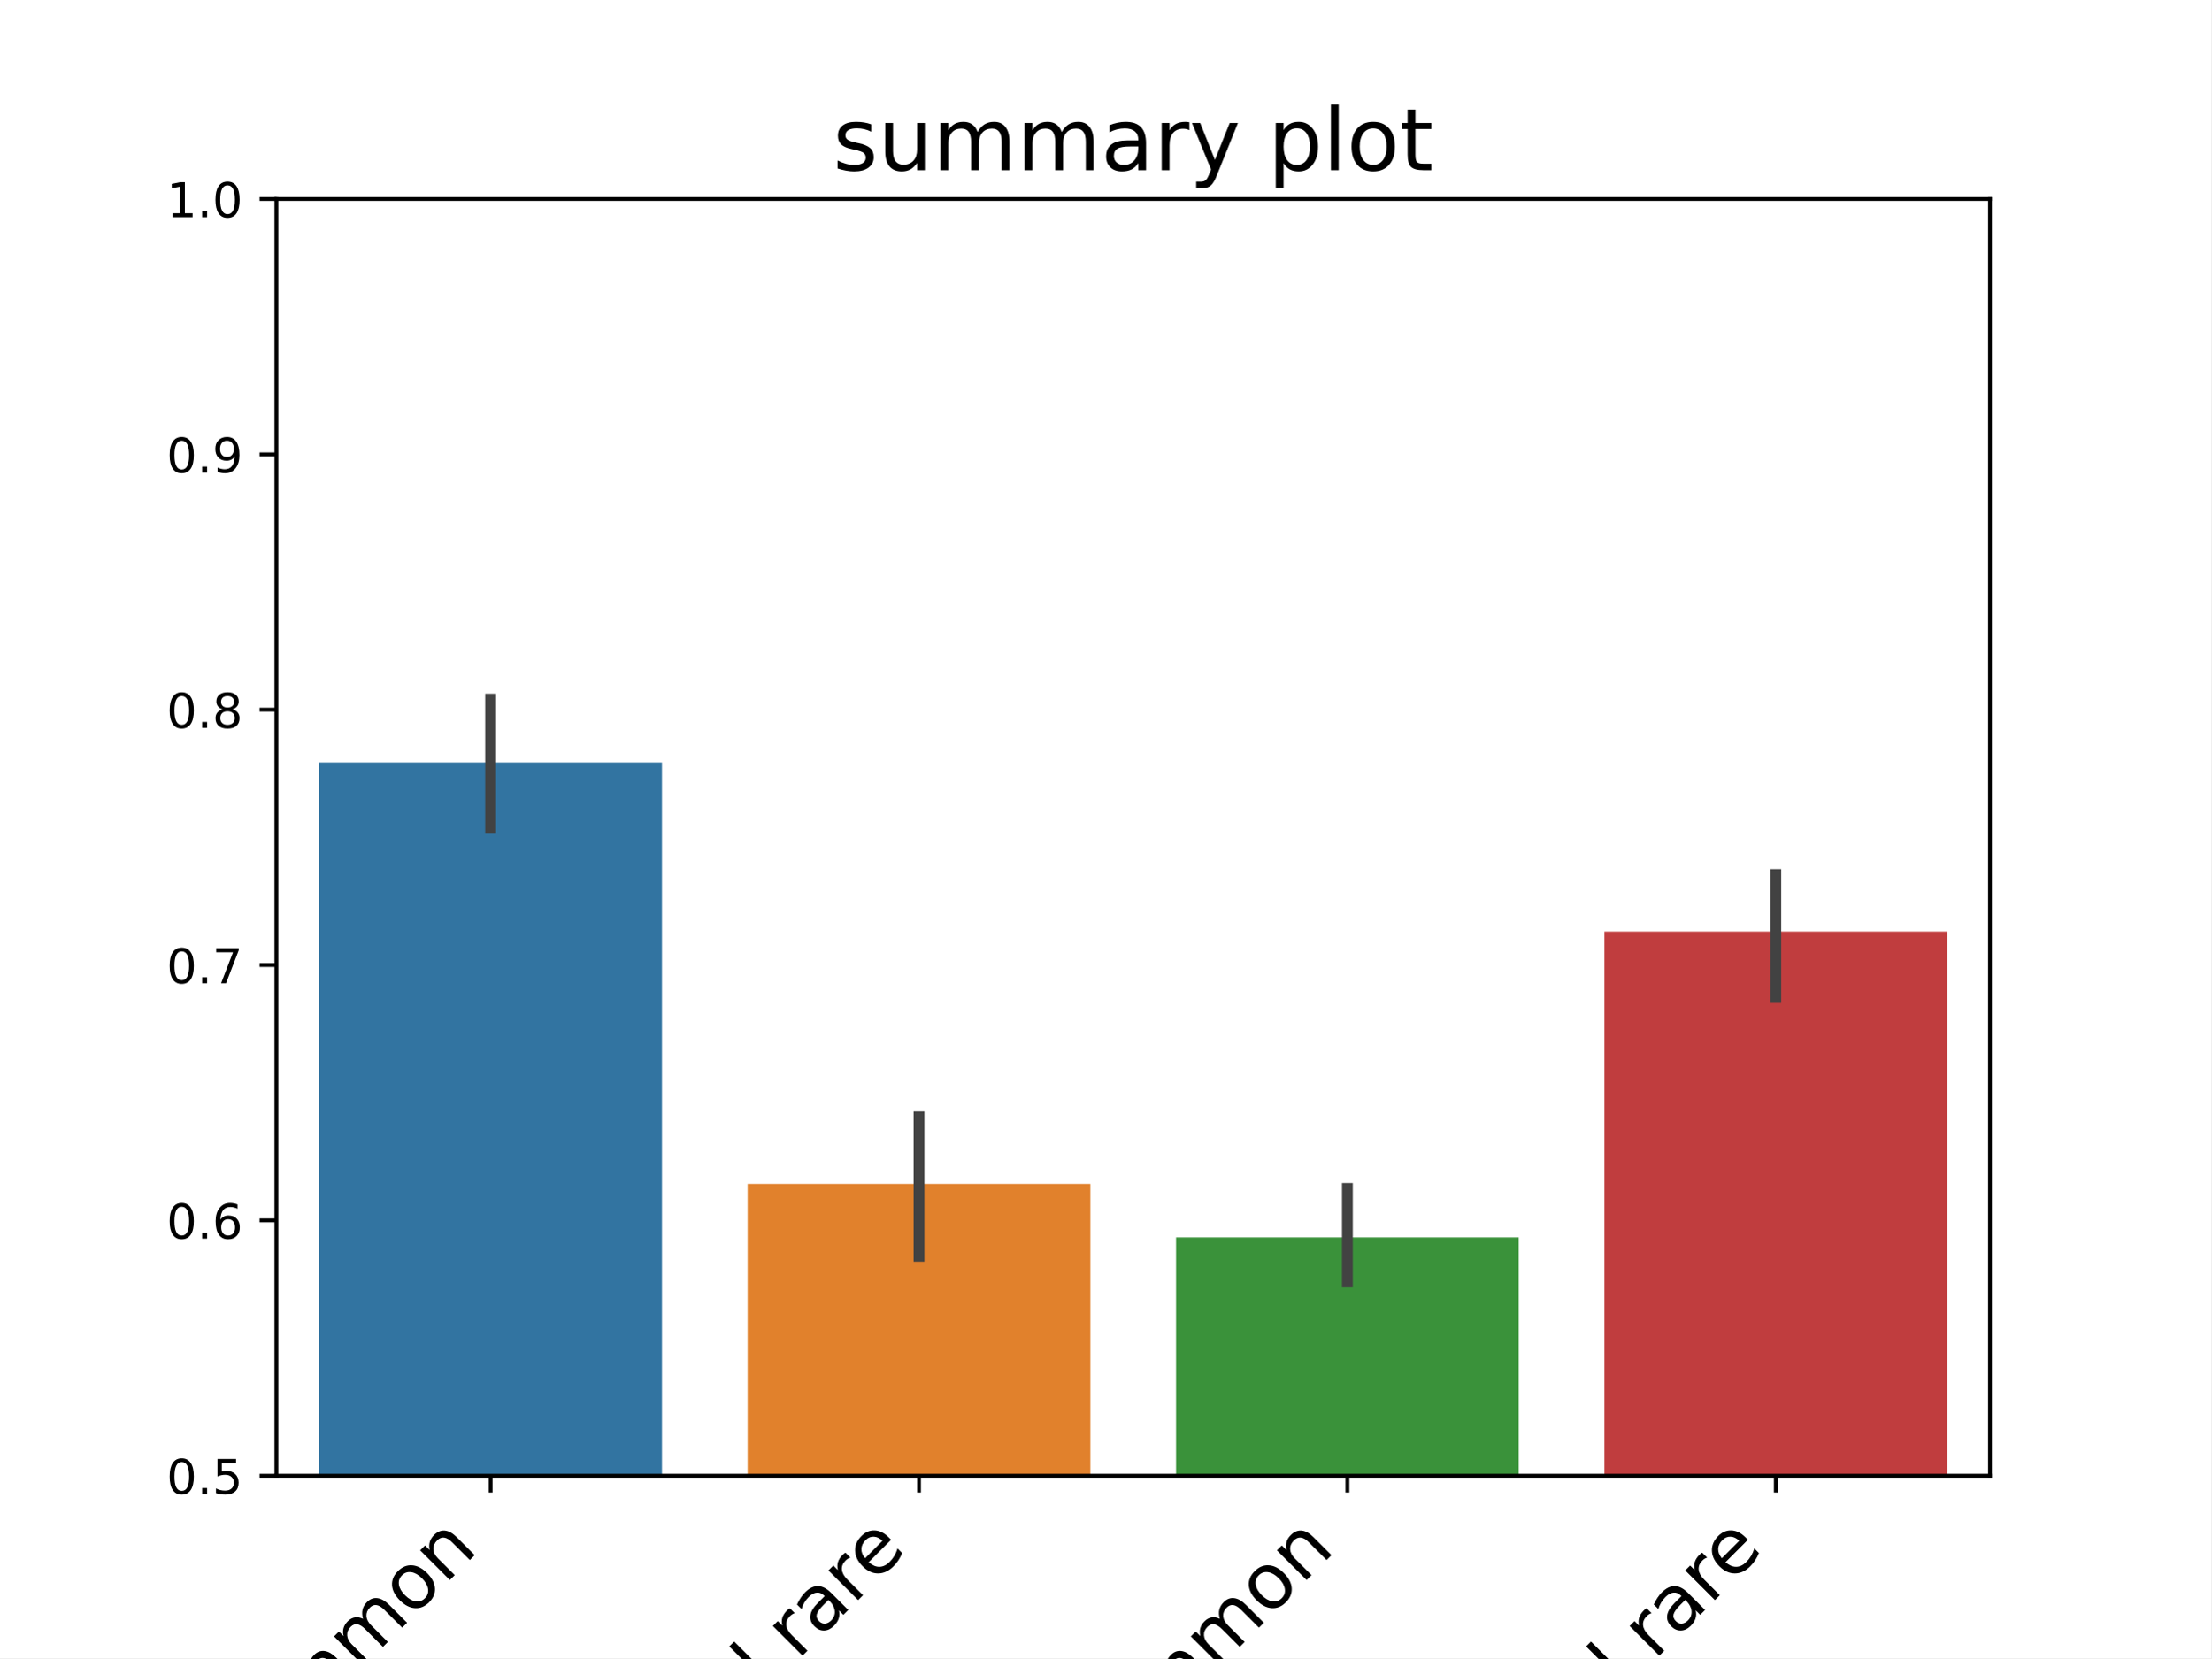
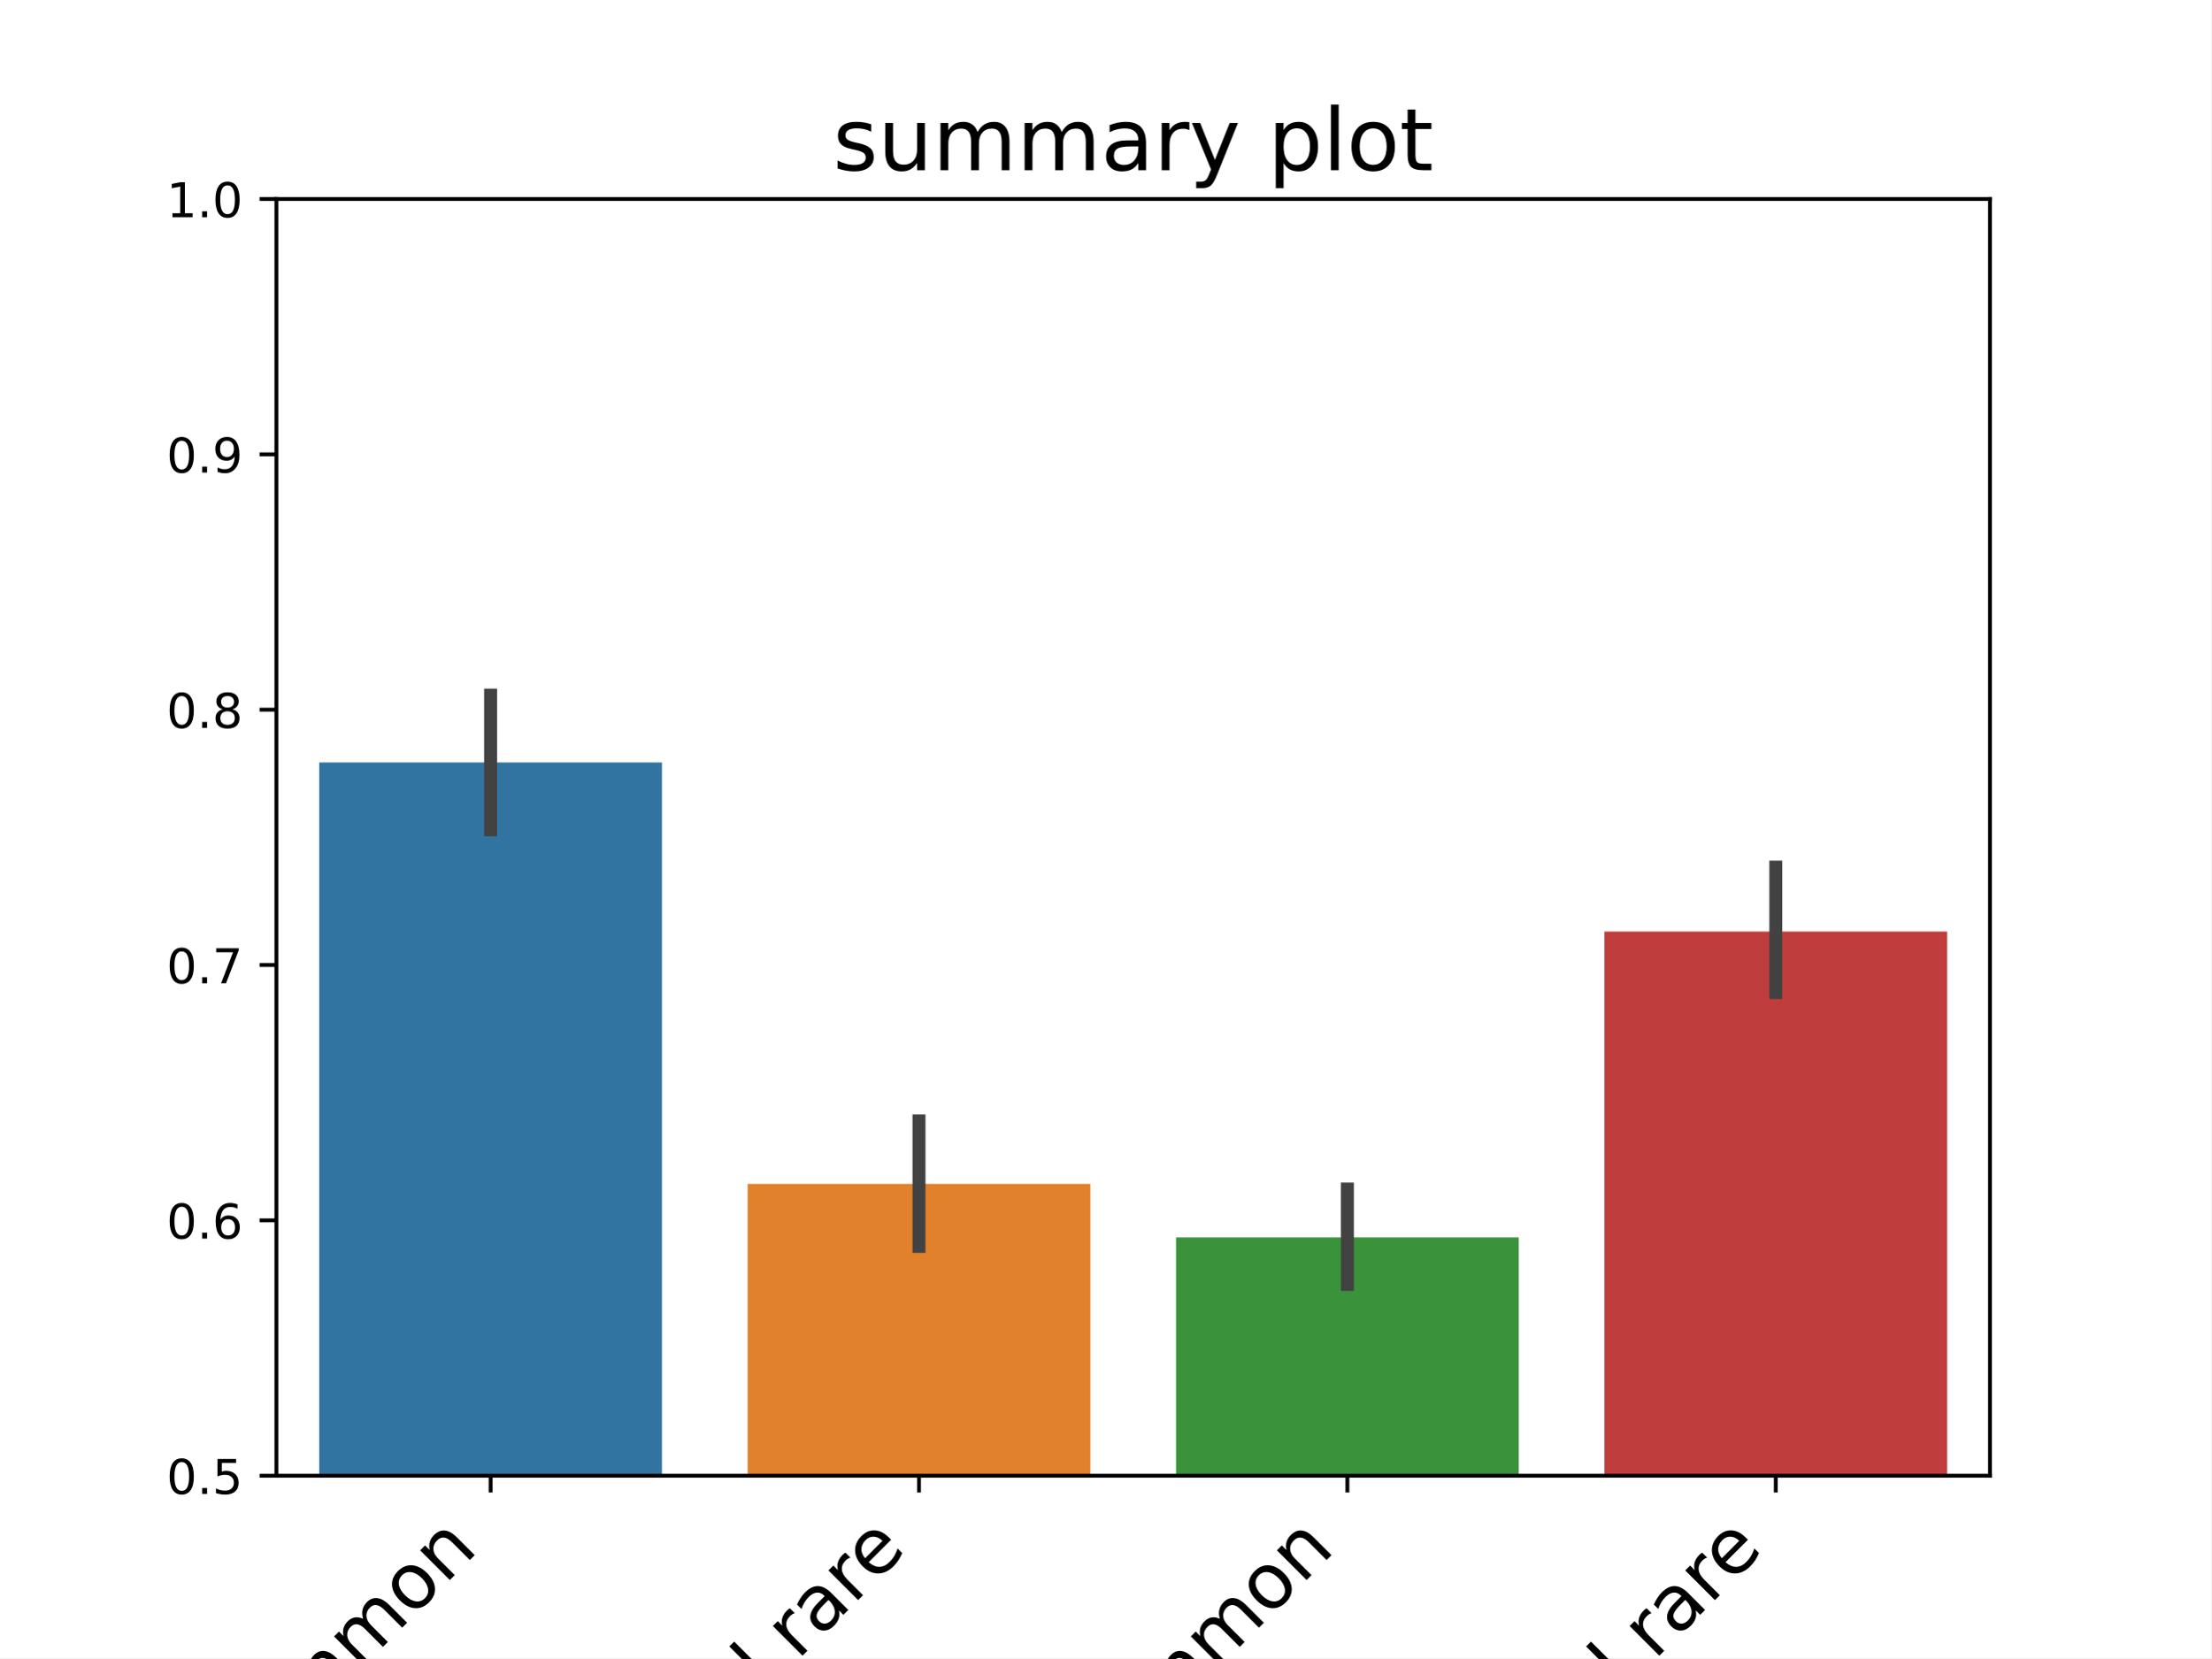
<svg xmlns="http://www.w3.org/2000/svg" xmlns:xlink="http://www.w3.org/1999/xlink" width="460.8pt" height="345.6pt" viewBox="0 0 460.8 345.6" version="1.1">
  <defs>
    <style type="text/css">*{stroke-linejoin: round; stroke-linecap: butt}</style>
  </defs>
  <g id="figure_1">
    <g id="patch_1">
      <path d="M 0 345.6  L 460.8 345.6  L 460.8 0  L 0 0  z " style="fill: #ffffff" />
    </g>
    <g id="axes_1">
      <g id="patch_2">
        <path d="M 57.6 307.584  L 414.72 307.584  L 414.72 41.472  L 57.6 41.472  z " style="fill: #ffffff" />
      </g>
      <g id="patch_3">
-         <path d="M 66.528 573.696  L 137.952 573.696  L 137.952 158.915  L 66.528 158.915  z " clip-path="url(#p6352b771fb)" style="fill: #3274a1" />
+         <path d="M 66.528 573.696  L 137.952 573.696  L 137.952 158.915  L 66.528 158.915  z " clip-path="url(#pafb0823fa0)" style="fill: #3274a1" />
      </g>
      <g id="patch_4">
-         <path d="M 155.808 573.696  L 227.232 573.696  L 227.232 246.754  L 155.808 246.754  z " clip-path="url(#p6352b771fb)" style="fill: #e1812c" />
+         <path d="M 155.808 573.696  L 227.232 573.696  L 227.232 246.754  L 155.808 246.754  z " clip-path="url(#pafb0823fa0)" style="fill: #e1812c" />
      </g>
      <g id="patch_5">
-         <path d="M 245.088 573.696  L 316.512 573.696  L 316.512 257.918  L 245.088 257.918  z " clip-path="url(#p6352b771fb)" style="fill: #3a923a" />
+         <path d="M 245.088 573.696  L 316.512 573.696  L 316.512 257.918  L 245.088 257.918  z " clip-path="url(#pafb0823fa0)" style="fill: #3a923a" />
      </g>
      <g id="patch_6">
-         <path d="M 334.368 573.696  L 405.792 573.696  L 405.792 194.163  L 334.368 194.163  z " clip-path="url(#p6352b771fb)" style="fill: #c03d3e" />
+         <path d="M 334.368 573.696  L 405.792 573.696  L 405.792 194.163  L 334.368 194.163  z " clip-path="url(#pafb0823fa0)" style="fill: #c03d3e" />
      </g>
      <g id="matplotlib.axis_1">
        <g id="xtick_1">
          <g id="line2d_1">
            <defs>
-               <path id="m4242c72165" d="M 0 0  L 0 3.5  " style="stroke: #000000; stroke-width: 0.8" />
+               <path id="m5d0869e3b9" d="M 0 0  L 0 3.5  " style="stroke: #000000; stroke-width: 0.8" />
            </defs>
            <g>
-               <use xlink:href="#m4242c72165" x="102.24" y="307.584" style="stroke: #000000; stroke-width: 0.8" />
+               <use xlink:href="#m5d0869e3b9" x="102.24" y="307.584" style="stroke: #000000; stroke-width: 0.8" />
            </g>
          </g>
          <g id="text_1">
            <g transform="translate(-6.307962 429.3757) rotate(-45) scale(0.16 -0.16)">
              <defs>
                <path id="DejaVuSans-72" d="M 2631 2963  Q 2534 3019 2420 3045  Q 2306 3072 2169 3072  Q 1681 3072 1420 2755  Q 1159 2438 1159 1844  L 1159 0  L 581 0  L 581 3500  L 1159 3500  L 1159 2956  Q 1341 3275 1631 3429  Q 1922 3584 2338 3584  Q 2397 3584 2469 3576  Q 2541 3569 2628 3553  L 2631 2963  z " transform="scale(0.015625)" />
                <path id="DejaVuSans-65" d="M 3597 1894  L 3597 1613  L 953 1613  Q 991 1019 1311 708  Q 1631 397 2203 397  Q 2534 397 2845 478  Q 3156 559 3463 722  L 3463 178  Q 3153 47 2828 -22  Q 2503 -91 2169 -91  Q 1331 -91 842 396  Q 353 884 353 1716  Q 353 2575 817 3079  Q 1281 3584 2069 3584  Q 2775 3584 3186 3129  Q 3597 2675 3597 1894  z M 3022 2063  Q 3016 2534 2758 2815  Q 2500 3097 2075 3097  Q 1594 3097 1305 2825  Q 1016 2553 972 2059  L 3022 2063  z " transform="scale(0.015625)" />
                <path id="DejaVuSans-77" d="M 269 3500  L 844 3500  L 1563 769  L 2278 3500  L 2956 3500  L 3675 769  L 4391 3500  L 4966 3500  L 4050 0  L 3372 0  L 2619 2869  L 1863 0  L 1184 0  L 269 3500  z " transform="scale(0.015625)" />
                <path id="DejaVuSans-61" d="M 2194 1759  Q 1497 1759 1228 1600  Q 959 1441 959 1056  Q 959 750 1161 570  Q 1363 391 1709 391  Q 2188 391 2477 730  Q 2766 1069 2766 1631  L 2766 1759  L 2194 1759  z M 3341 1997  L 3341 0  L 2766 0  L 2766 531  Q 2569 213 2275 61  Q 1981 -91 1556 -91  Q 1019 -91 701 211  Q 384 513 384 1019  Q 384 1609 779 1909  Q 1175 2209 1959 2209  L 2766 2209  L 2766 2266  Q 2766 2663 2505 2880  Q 2244 3097 1772 3097  Q 1472 3097 1187 3025  Q 903 2953 641 2809  L 641 3341  Q 956 3463 1253 3523  Q 1550 3584 1831 3584  Q 2591 3584 2966 3190  Q 3341 2797 3341 1997  z " transform="scale(0.015625)" />
                <path id="DejaVuSans-64" d="M 2906 2969  L 2906 4863  L 3481 4863  L 3481 0  L 2906 0  L 2906 525  Q 2725 213 2448 61  Q 2172 -91 1784 -91  Q 1150 -91 751 415  Q 353 922 353 1747  Q 353 2572 751 3078  Q 1150 3584 1784 3584  Q 2172 3584 2448 3432  Q 2725 3281 2906 2969  z M 947 1747  Q 947 1113 1208 752  Q 1469 391 1925 391  Q 2381 391 2643 752  Q 2906 1113 2906 1747  Q 2906 2381 2643 2742  Q 2381 3103 1925 3103  Q 1469 3103 1208 2742  Q 947 2381 947 1747  z " transform="scale(0.015625)" />
                <path id="DejaVuSans-20" transform="scale(0.015625)" />
                <path id="DejaVuSans-63" d="M 3122 3366  L 3122 2828  Q 2878 2963 2633 3030  Q 2388 3097 2138 3097  Q 1578 3097 1268 2742  Q 959 2388 959 1747  Q 959 1106 1268 751  Q 1578 397 2138 397  Q 2388 397 2633 464  Q 2878 531 3122 666  L 3122 134  Q 2881 22 2623 -34  Q 2366 -91 2075 -91  Q 1284 -91 818 406  Q 353 903 353 1747  Q 353 2603 823 3093  Q 1294 3584 2113 3584  Q 2378 3584 2631 3529  Q 2884 3475 3122 3366  z " transform="scale(0.015625)" />
                <path id="DejaVuSans-6f" d="M 1959 3097  Q 1497 3097 1228 2736  Q 959 2375 959 1747  Q 959 1119 1226 758  Q 1494 397 1959 397  Q 2419 397 2687 759  Q 2956 1122 2956 1747  Q 2956 2369 2687 2733  Q 2419 3097 1959 3097  z M 1959 3584  Q 2709 3584 3137 3096  Q 3566 2609 3566 1747  Q 3566 888 3137 398  Q 2709 -91 1959 -91  Q 1206 -91 779 398  Q 353 888 353 1747  Q 353 2609 779 3096  Q 1206 3584 1959 3584  z " transform="scale(0.015625)" />
                <path id="DejaVuSans-6d" d="M 3328 2828  Q 3544 3216 3844 3400  Q 4144 3584 4550 3584  Q 5097 3584 5394 3201  Q 5691 2819 5691 2113  L 5691 0  L 5113 0  L 5113 2094  Q 5113 2597 4934 2840  Q 4756 3084 4391 3084  Q 3944 3084 3684 2787  Q 3425 2491 3425 1978  L 3425 0  L 2847 0  L 2847 2094  Q 2847 2600 2669 2842  Q 2491 3084 2119 3084  Q 1678 3084 1418 2786  Q 1159 2488 1159 1978  L 1159 0  L 581 0  L 581 3500  L 1159 3500  L 1159 2956  Q 1356 3278 1631 3431  Q 1906 3584 2284 3584  Q 2666 3584 2933 3390  Q 3200 3197 3328 2828  z " transform="scale(0.015625)" />
                <path id="DejaVuSans-6e" d="M 3513 2113  L 3513 0  L 2938 0  L 2938 2094  Q 2938 2591 2744 2837  Q 2550 3084 2163 3084  Q 1697 3084 1428 2787  Q 1159 2491 1159 1978  L 1159 0  L 581 0  L 581 3500  L 1159 3500  L 1159 2956  Q 1366 3272 1645 3428  Q 1925 3584 2291 3584  Q 2894 3584 3203 3211  Q 3513 2838 3513 2113  z " transform="scale(0.015625)" />
              </defs>
              <use xlink:href="#DejaVuSans-72" />
              <use xlink:href="#DejaVuSans-65" x="38.863" />
              <use xlink:href="#DejaVuSans-77" x="100.387" />
              <use xlink:href="#DejaVuSans-61" x="182.174" />
              <use xlink:href="#DejaVuSans-72" x="243.453" />
              <use xlink:href="#DejaVuSans-64" x="282.816" />
              <use xlink:href="#DejaVuSans-65" x="346.293" />
              <use xlink:href="#DejaVuSans-64" x="407.816" />
              <use xlink:href="#DejaVuSans-20" x="471.293" />
              <use xlink:href="#DejaVuSans-63" x="503.08" />
              <use xlink:href="#DejaVuSans-6f" x="558.061" />
              <use xlink:href="#DejaVuSans-6d" x="619.242" />
              <use xlink:href="#DejaVuSans-6d" x="716.654" />
              <use xlink:href="#DejaVuSans-6f" x="814.066" />
              <use xlink:href="#DejaVuSans-6e" x="875.248" />
            </g>
          </g>
        </g>
        <g id="xtick_2">
          <g id="line2d_2">
            <g>
-               <use xlink:href="#m4242c72165" x="191.52" y="307.584" style="stroke: #000000; stroke-width: 0.8" />
+               <use xlink:href="#m5d0869e3b9" x="191.52" y="307.584" style="stroke: #000000; stroke-width: 0.8" />
            </g>
          </g>
          <g id="text_2">
            <g transform="translate(109.3065 403.0413) rotate(-45) scale(0.16 -0.16)">
              <use xlink:href="#DejaVuSans-72" />
              <use xlink:href="#DejaVuSans-65" x="38.863" />
              <use xlink:href="#DejaVuSans-77" x="100.387" />
              <use xlink:href="#DejaVuSans-61" x="182.174" />
              <use xlink:href="#DejaVuSans-72" x="243.453" />
              <use xlink:href="#DejaVuSans-64" x="282.816" />
              <use xlink:href="#DejaVuSans-65" x="346.293" />
              <use xlink:href="#DejaVuSans-64" x="407.816" />
              <use xlink:href="#DejaVuSans-20" x="471.293" />
              <use xlink:href="#DejaVuSans-72" x="503.08" />
              <use xlink:href="#DejaVuSans-61" x="544.193" />
              <use xlink:href="#DejaVuSans-72" x="605.473" />
              <use xlink:href="#DejaVuSans-65" x="644.336" />
            </g>
          </g>
        </g>
        <g id="xtick_3">
          <g id="line2d_3">
            <g>
-               <use xlink:href="#m4242c72165" x="280.8" y="307.584" style="stroke: #000000; stroke-width: 0.8" />
+               <use xlink:href="#m5d0869e3b9" x="280.8" y="307.584" style="stroke: #000000; stroke-width: 0.8" />
            </g>
          </g>
          <g id="text_3">
            <g transform="translate(157.9119 443.7158) rotate(-45) scale(0.16 -0.16)">
              <defs>
                <path id="DejaVuSans-75" d="M 544 1381  L 544 3500  L 1119 3500  L 1119 1403  Q 1119 906 1312 657  Q 1506 409 1894 409  Q 2359 409 2629 706  Q 2900 1003 2900 1516  L 2900 3500  L 3475 3500  L 3475 0  L 2900 0  L 2900 538  Q 2691 219 2414 64  Q 2138 -91 1772 -91  Q 1169 -91 856 284  Q 544 659 544 1381  z M 1991 3584  L 1991 3584  z " transform="scale(0.015625)" />
              </defs>
              <use xlink:href="#DejaVuSans-75" />
              <use xlink:href="#DejaVuSans-6e" x="63.379" />
              <use xlink:href="#DejaVuSans-72" x="126.758" />
              <use xlink:href="#DejaVuSans-65" x="165.621" />
              <use xlink:href="#DejaVuSans-77" x="227.145" />
              <use xlink:href="#DejaVuSans-61" x="308.932" />
              <use xlink:href="#DejaVuSans-72" x="370.211" />
              <use xlink:href="#DejaVuSans-64" x="409.574" />
              <use xlink:href="#DejaVuSans-65" x="473.051" />
              <use xlink:href="#DejaVuSans-64" x="534.574" />
              <use xlink:href="#DejaVuSans-20" x="598.051" />
              <use xlink:href="#DejaVuSans-63" x="629.838" />
              <use xlink:href="#DejaVuSans-6f" x="684.818" />
              <use xlink:href="#DejaVuSans-6d" x="746" />
              <use xlink:href="#DejaVuSans-6d" x="843.412" />
              <use xlink:href="#DejaVuSans-6f" x="940.824" />
              <use xlink:href="#DejaVuSans-6e" x="1002.006" />
            </g>
          </g>
        </g>
        <g id="xtick_4">
          <g id="line2d_4">
            <g>
-               <use xlink:href="#m4242c72165" x="370.08" y="307.584" style="stroke: #000000; stroke-width: 0.8" />
+               <use xlink:href="#m5d0869e3b9" x="370.08" y="307.584" style="stroke: #000000; stroke-width: 0.8" />
            </g>
          </g>
          <g id="text_4">
            <g transform="translate(273.5263 417.3814) rotate(-45) scale(0.16 -0.16)">
              <use xlink:href="#DejaVuSans-75" />
              <use xlink:href="#DejaVuSans-6e" x="63.379" />
              <use xlink:href="#DejaVuSans-72" x="126.758" />
              <use xlink:href="#DejaVuSans-65" x="165.621" />
              <use xlink:href="#DejaVuSans-77" x="227.145" />
              <use xlink:href="#DejaVuSans-61" x="308.932" />
              <use xlink:href="#DejaVuSans-72" x="370.211" />
              <use xlink:href="#DejaVuSans-64" x="409.574" />
              <use xlink:href="#DejaVuSans-65" x="473.051" />
              <use xlink:href="#DejaVuSans-64" x="534.574" />
              <use xlink:href="#DejaVuSans-20" x="598.051" />
              <use xlink:href="#DejaVuSans-72" x="629.838" />
              <use xlink:href="#DejaVuSans-61" x="670.951" />
              <use xlink:href="#DejaVuSans-72" x="732.23" />
              <use xlink:href="#DejaVuSans-65" x="771.094" />
            </g>
          </g>
        </g>
      </g>
      <g id="matplotlib.axis_2">
        <g id="ytick_1">
          <g id="line2d_5">
            <defs>
-               <path id="m3483a0dd2a" d="M 0 0  L -3.5 0  " style="stroke: #000000; stroke-width: 0.8" />
+               <path id="m66567e5c04" d="M 0 0  L -3.5 0  " style="stroke: #000000; stroke-width: 0.8" />
            </defs>
            <g>
-               <use xlink:href="#m3483a0dd2a" x="57.6" y="307.584" style="stroke: #000000; stroke-width: 0.8" />
+               <use xlink:href="#m66567e5c04" x="57.6" y="307.584" style="stroke: #000000; stroke-width: 0.8" />
            </g>
          </g>
          <g id="text_5">
            <g transform="translate(34.69687 311.3832) scale(0.1 -0.1)">
              <defs>
                <path id="DejaVuSans-30" d="M 2034 4250  Q 1547 4250 1301 3770  Q 1056 3291 1056 2328  Q 1056 1369 1301 889  Q 1547 409 2034 409  Q 2525 409 2770 889  Q 3016 1369 3016 2328  Q 3016 3291 2770 3770  Q 2525 4250 2034 4250  z M 2034 4750  Q 2819 4750 3233 4129  Q 3647 3509 3647 2328  Q 3647 1150 3233 529  Q 2819 -91 2034 -91  Q 1250 -91 836 529  Q 422 1150 422 2328  Q 422 3509 836 4129  Q 1250 4750 2034 4750  z " transform="scale(0.015625)" />
                <path id="DejaVuSans-2e" d="M 684 794  L 1344 794  L 1344 0  L 684 0  L 684 794  z " transform="scale(0.015625)" />
                <path id="DejaVuSans-35" d="M 691 4666  L 3169 4666  L 3169 4134  L 1269 4134  L 1269 2991  Q 1406 3038 1543 3061  Q 1681 3084 1819 3084  Q 2600 3084 3056 2656  Q 3513 2228 3513 1497  Q 3513 744 3044 326  Q 2575 -91 1722 -91  Q 1428 -91 1123 -41  Q 819 9 494 109  L 494 744  Q 775 591 1075 516  Q 1375 441 1709 441  Q 2250 441 2565 725  Q 2881 1009 2881 1497  Q 2881 1984 2565 2268  Q 2250 2553 1709 2553  Q 1456 2553 1204 2497  Q 953 2441 691 2322  L 691 4666  z " transform="scale(0.015625)" />
              </defs>
              <use xlink:href="#DejaVuSans-30" />
              <use xlink:href="#DejaVuSans-2e" x="63.623" />
              <use xlink:href="#DejaVuSans-35" x="95.41" />
            </g>
          </g>
        </g>
        <g id="ytick_2">
          <g id="line2d_6">
            <g>
-               <use xlink:href="#m3483a0dd2a" x="57.6" y="254.362" style="stroke: #000000; stroke-width: 0.8" />
+               <use xlink:href="#m66567e5c04" x="57.6" y="254.362" style="stroke: #000000; stroke-width: 0.8" />
            </g>
          </g>
          <g id="text_6">
            <g transform="translate(34.69687 258.1608) scale(0.1 -0.1)">
              <defs>
                <path id="DejaVuSans-36" d="M 2113 2584  Q 1688 2584 1439 2293  Q 1191 2003 1191 1497  Q 1191 994 1439 701  Q 1688 409 2113 409  Q 2538 409 2786 701  Q 3034 994 3034 1497  Q 3034 2003 2786 2293  Q 2538 2584 2113 2584  z M 3366 4563  L 3366 3988  Q 3128 4100 2886 4159  Q 2644 4219 2406 4219  Q 1781 4219 1451 3797  Q 1122 3375 1075 2522  Q 1259 2794 1537 2939  Q 1816 3084 2150 3084  Q 2853 3084 3261 2657  Q 3669 2231 3669 1497  Q 3669 778 3244 343  Q 2819 -91 2113 -91  Q 1303 -91 875 529  Q 447 1150 447 2328  Q 447 3434 972 4092  Q 1497 4750 2381 4750  Q 2619 4750 2861 4703  Q 3103 4656 3366 4563  z " transform="scale(0.015625)" />
              </defs>
              <use xlink:href="#DejaVuSans-30" />
              <use xlink:href="#DejaVuSans-2e" x="63.623" />
              <use xlink:href="#DejaVuSans-36" x="95.41" />
            </g>
          </g>
        </g>
        <g id="ytick_3">
          <g id="line2d_7">
            <g>
-               <use xlink:href="#m3483a0dd2a" x="57.6" y="201.139" style="stroke: #000000; stroke-width: 0.8" />
+               <use xlink:href="#m66567e5c04" x="57.6" y="201.139" style="stroke: #000000; stroke-width: 0.8" />
            </g>
          </g>
          <g id="text_7">
            <g transform="translate(34.69687 204.9384) scale(0.1 -0.1)">
              <defs>
                <path id="DejaVuSans-37" d="M 525 4666  L 3525 4666  L 3525 4397  L 1831 0  L 1172 0  L 2766 4134  L 525 4134  L 525 4666  z " transform="scale(0.015625)" />
              </defs>
              <use xlink:href="#DejaVuSans-30" />
              <use xlink:href="#DejaVuSans-2e" x="63.623" />
              <use xlink:href="#DejaVuSans-37" x="95.41" />
            </g>
          </g>
        </g>
        <g id="ytick_4">
          <g id="line2d_8">
            <g>
-               <use xlink:href="#m3483a0dd2a" x="57.6" y="147.917" style="stroke: #000000; stroke-width: 0.8" />
+               <use xlink:href="#m66567e5c04" x="57.6" y="147.917" style="stroke: #000000; stroke-width: 0.8" />
            </g>
          </g>
          <g id="text_8">
            <g transform="translate(34.69687 151.716) scale(0.1 -0.1)">
              <defs>
                <path id="DejaVuSans-38" d="M 2034 2216  Q 1584 2216 1326 1975  Q 1069 1734 1069 1313  Q 1069 891 1326 650  Q 1584 409 2034 409  Q 2484 409 2743 651  Q 3003 894 3003 1313  Q 3003 1734 2745 1975  Q 2488 2216 2034 2216  z M 1403 2484  Q 997 2584 770 2862  Q 544 3141 544 3541  Q 544 4100 942 4425  Q 1341 4750 2034 4750  Q 2731 4750 3128 4425  Q 3525 4100 3525 3541  Q 3525 3141 3298 2862  Q 3072 2584 2669 2484  Q 3125 2378 3379 2068  Q 3634 1759 3634 1313  Q 3634 634 3220 271  Q 2806 -91 2034 -91  Q 1263 -91 848 271  Q 434 634 434 1313  Q 434 1759 690 2068  Q 947 2378 1403 2484  z M 1172 3481  Q 1172 3119 1398 2916  Q 1625 2713 2034 2713  Q 2441 2713 2670 2916  Q 2900 3119 2900 3481  Q 2900 3844 2670 4047  Q 2441 4250 2034 4250  Q 1625 4250 1398 4047  Q 1172 3844 1172 3481  z " transform="scale(0.015625)" />
              </defs>
              <use xlink:href="#DejaVuSans-30" />
              <use xlink:href="#DejaVuSans-2e" x="63.623" />
              <use xlink:href="#DejaVuSans-38" x="95.41" />
            </g>
          </g>
        </g>
        <g id="ytick_5">
          <g id="line2d_9">
            <g>
-               <use xlink:href="#m3483a0dd2a" x="57.6" y="94.694" style="stroke: #000000; stroke-width: 0.8" />
+               <use xlink:href="#m66567e5c04" x="57.6" y="94.694" style="stroke: #000000; stroke-width: 0.8" />
            </g>
          </g>
          <g id="text_9">
            <g transform="translate(34.69687 98.49362) scale(0.1 -0.1)">
              <defs>
                <path id="DejaVuSans-39" d="M 703 97  L 703 672  Q 941 559 1184 500  Q 1428 441 1663 441  Q 2288 441 2617 861  Q 2947 1281 2994 2138  Q 2813 1869 2534 1725  Q 2256 1581 1919 1581  Q 1219 1581 811 2004  Q 403 2428 403 3163  Q 403 3881 828 4315  Q 1253 4750 1959 4750  Q 2769 4750 3195 4129  Q 3622 3509 3622 2328  Q 3622 1225 3098 567  Q 2575 -91 1691 -91  Q 1453 -91 1209 -44  Q 966 3 703 97  z M 1959 2075  Q 2384 2075 2632 2365  Q 2881 2656 2881 3163  Q 2881 3666 2632 3958  Q 2384 4250 1959 4250  Q 1534 4250 1286 3958  Q 1038 3666 1038 3163  Q 1038 2656 1286 2365  Q 1534 2075 1959 2075  z " transform="scale(0.015625)" />
              </defs>
              <use xlink:href="#DejaVuSans-30" />
              <use xlink:href="#DejaVuSans-2e" x="63.623" />
              <use xlink:href="#DejaVuSans-39" x="95.41" />
            </g>
          </g>
        </g>
        <g id="ytick_6">
          <g id="line2d_10">
            <g>
-               <use xlink:href="#m3483a0dd2a" x="57.6" y="41.472" style="stroke: #000000; stroke-width: 0.8" />
+               <use xlink:href="#m66567e5c04" x="57.6" y="41.472" style="stroke: #000000; stroke-width: 0.8" />
            </g>
          </g>
          <g id="text_10">
            <g transform="translate(34.69687 45.27122) scale(0.1 -0.1)">
              <defs>
                <path id="DejaVuSans-31" d="M 794 531  L 1825 531  L 1825 4091  L 703 3866  L 703 4441  L 1819 4666  L 2450 4666  L 2450 531  L 3481 531  L 3481 0  L 794 0  L 794 531  z " transform="scale(0.015625)" />
              </defs>
              <use xlink:href="#DejaVuSans-31" />
              <use xlink:href="#DejaVuSans-2e" x="63.623" />
              <use xlink:href="#DejaVuSans-30" x="95.41" />
            </g>
          </g>
        </g>
      </g>
      <g id="line2d_11">
-         <path d="M 102.24 172.611  L 102.24 145.72  " clip-path="url(#p6352b771fb)" style="fill: none; stroke: #424242; stroke-width: 2.25; stroke-linecap: square" />
+         <path d="M 102.24 172.958  L 102.24 144.885  " clip-path="url(#pafb0823fa0)" style="fill: none; stroke: #424242; stroke-width: 2.7; stroke-linecap: square" />
      </g>
      <g id="line2d_12">
-         <path d="M 191.52 261.85  L 191.52 232.779  " clip-path="url(#p6352b771fb)" style="fill: none; stroke: #424242; stroke-width: 2.25; stroke-linecap: square" />
+         <path d="M 191.52 259.784  L 191.52 233.634  " clip-path="url(#pafb0823fa0)" style="fill: none; stroke: #424242; stroke-width: 2.7; stroke-linecap: square" />
      </g>
      <g id="line2d_13">
-         <path d="M 280.8 267.206  L 280.8 247.701  " clip-path="url(#p6352b771fb)" style="fill: none; stroke: #424242; stroke-width: 2.25; stroke-linecap: square" />
+         <path d="M 280.8 267.712  L 280.8 247.83  " clip-path="url(#pafb0823fa0)" style="fill: none; stroke: #424242; stroke-width: 2.7; stroke-linecap: square" />
      </g>
      <g id="line2d_14">
-         <path d="M 370.08 207.934  L 370.08 182.269  " clip-path="url(#p6352b771fb)" style="fill: none; stroke: #424242; stroke-width: 2.25; stroke-linecap: square" />
+         <path d="M 370.08 206.875  L 370.08 180.732  " clip-path="url(#pafb0823fa0)" style="fill: none; stroke: #424242; stroke-width: 2.7; stroke-linecap: square" />
      </g>
      <g id="patch_7">
        <path d="M 57.6 307.584  L 57.6 41.472  " style="fill: none; stroke: #000000; stroke-width: 0.8; stroke-linejoin: miter; stroke-linecap: square" />
      </g>
      <g id="patch_8">
        <path d="M 414.72 307.584  L 414.72 41.472  " style="fill: none; stroke: #000000; stroke-width: 0.8; stroke-linejoin: miter; stroke-linecap: square" />
      </g>
      <g id="patch_9">
        <path d="M 57.6 307.584  L 414.72 307.584  " style="fill: none; stroke: #000000; stroke-width: 0.8; stroke-linejoin: miter; stroke-linecap: square" />
      </g>
      <g id="patch_10">
        <path d="M 57.6 41.472  L 414.72 41.472  " style="fill: none; stroke: #000000; stroke-width: 0.8; stroke-linejoin: miter; stroke-linecap: square" />
      </g>
      <g id="text_11">
        <g transform="translate(173.5833 35.472) scale(0.18 -0.18)">
          <defs>
            <path id="DejaVuSans-73" d="M 2834 3397  L 2834 2853  Q 2591 2978 2328 3040  Q 2066 3103 1784 3103  Q 1356 3103 1142 2972  Q 928 2841 928 2578  Q 928 2378 1081 2264  Q 1234 2150 1697 2047  L 1894 2003  Q 2506 1872 2764 1633  Q 3022 1394 3022 966  Q 3022 478 2636 193  Q 2250 -91 1575 -91  Q 1294 -91 989 -36  Q 684 19 347 128  L 347 722  Q 666 556 975 473  Q 1284 391 1588 391  Q 1994 391 2212 530  Q 2431 669 2431 922  Q 2431 1156 2273 1281  Q 2116 1406 1581 1522  L 1381 1569  Q 847 1681 609 1914  Q 372 2147 372 2553  Q 372 3047 722 3315  Q 1072 3584 1716 3584  Q 2034 3584 2315 3537  Q 2597 3491 2834 3397  z " transform="scale(0.015625)" />
            <path id="DejaVuSans-79" d="M 2059 -325  Q 1816 -950 1584 -1140  Q 1353 -1331 966 -1331  L 506 -1331  L 506 -850  L 844 -850  Q 1081 -850 1212 -737  Q 1344 -625 1503 -206  L 1606 56  L 191 3500  L 800 3500  L 1894 763  L 2988 3500  L 3597 3500  L 2059 -325  z " transform="scale(0.015625)" />
            <path id="DejaVuSans-70" d="M 1159 525  L 1159 -1331  L 581 -1331  L 581 3500  L 1159 3500  L 1159 2969  Q 1341 3281 1617 3432  Q 1894 3584 2278 3584  Q 2916 3584 3314 3078  Q 3713 2572 3713 1747  Q 3713 922 3314 415  Q 2916 -91 2278 -91  Q 1894 -91 1617 61  Q 1341 213 1159 525  z M 3116 1747  Q 3116 2381 2855 2742  Q 2594 3103 2138 3103  Q 1681 3103 1420 2742  Q 1159 2381 1159 1747  Q 1159 1113 1420 752  Q 1681 391 2138 391  Q 2594 391 2855 752  Q 3116 1113 3116 1747  z " transform="scale(0.015625)" />
            <path id="DejaVuSans-6c" d="M 603 4863  L 1178 4863  L 1178 0  L 603 0  L 603 4863  z " transform="scale(0.015625)" />
            <path id="DejaVuSans-74" d="M 1172 4494  L 1172 3500  L 2356 3500  L 2356 3053  L 1172 3053  L 1172 1153  Q 1172 725 1289 603  Q 1406 481 1766 481  L 2356 481  L 2356 0  L 1766 0  Q 1100 0 847 248  Q 594 497 594 1153  L 594 3053  L 172 3053  L 172 3500  L 594 3500  L 594 4494  L 1172 4494  z " transform="scale(0.015625)" />
          </defs>
          <use xlink:href="#DejaVuSans-73" />
          <use xlink:href="#DejaVuSans-75" x="52.1" />
          <use xlink:href="#DejaVuSans-6d" x="115.479" />
          <use xlink:href="#DejaVuSans-6d" x="212.891" />
          <use xlink:href="#DejaVuSans-61" x="310.303" />
          <use xlink:href="#DejaVuSans-72" x="371.582" />
          <use xlink:href="#DejaVuSans-79" x="412.695" />
          <use xlink:href="#DejaVuSans-20" x="471.875" />
          <use xlink:href="#DejaVuSans-70" x="503.662" />
          <use xlink:href="#DejaVuSans-6c" x="567.139" />
          <use xlink:href="#DejaVuSans-6f" x="594.922" />
          <use xlink:href="#DejaVuSans-74" x="656.104" />
        </g>
      </g>
    </g>
  </g>
  <defs>
-     <clipPath id="p6352b771fb">
+     <clipPath id="pafb0823fa0">
      <rect x="57.6" y="41.472" width="357.12" height="266.112" />
    </clipPath>
  </defs>
</svg>
